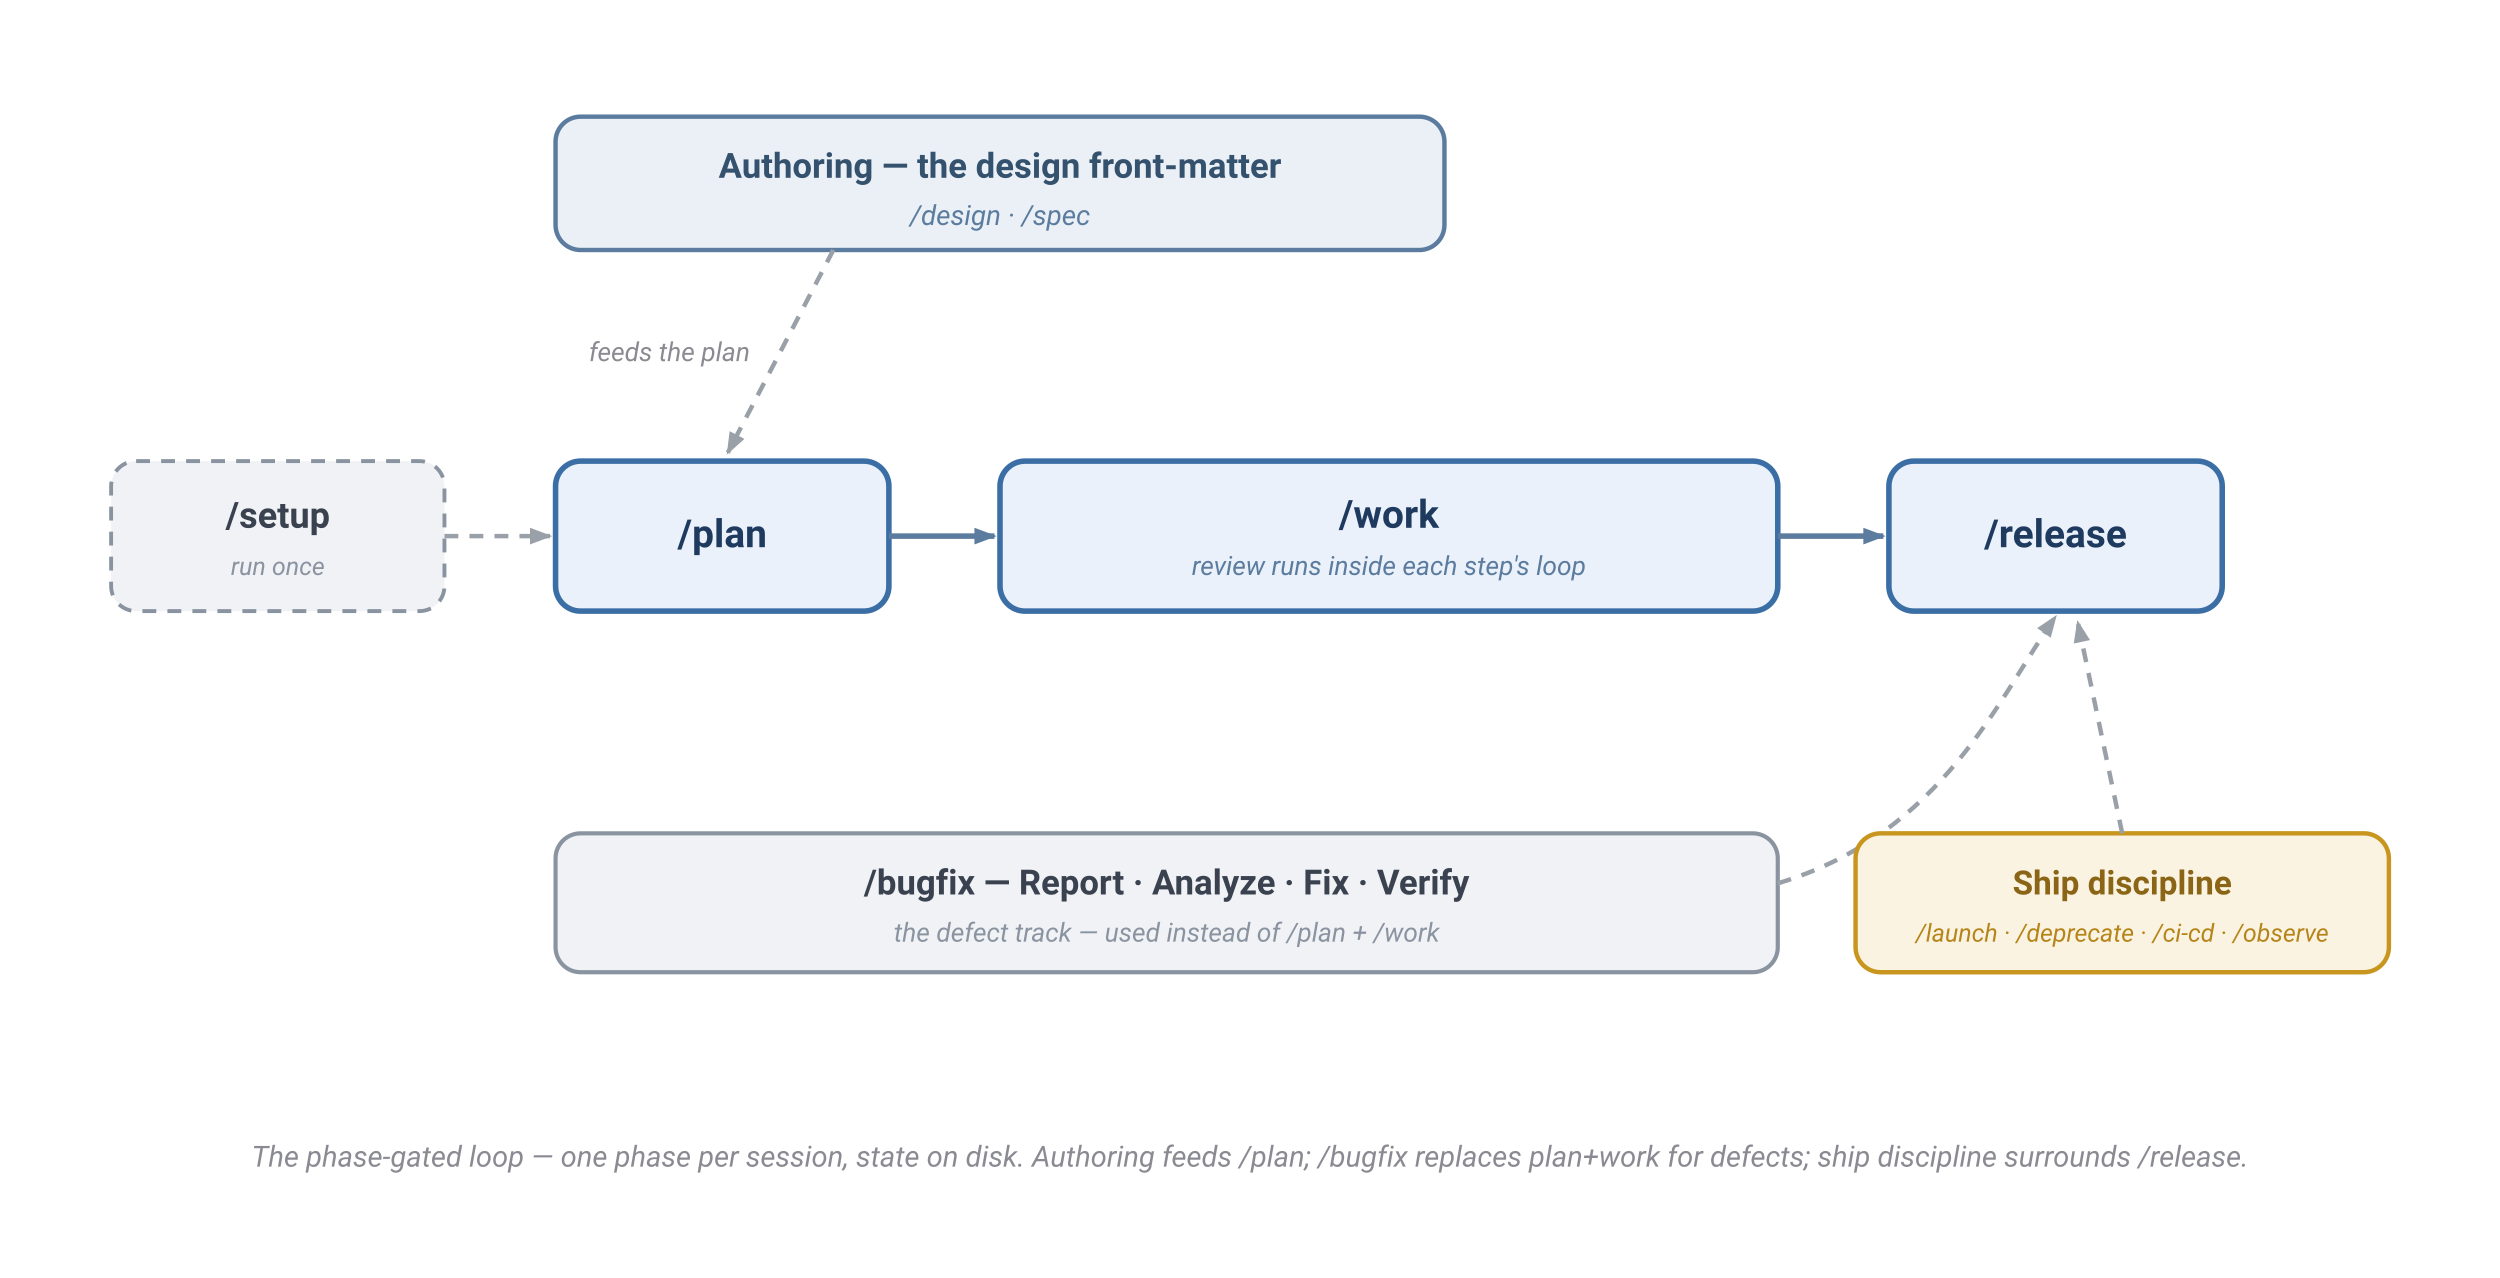
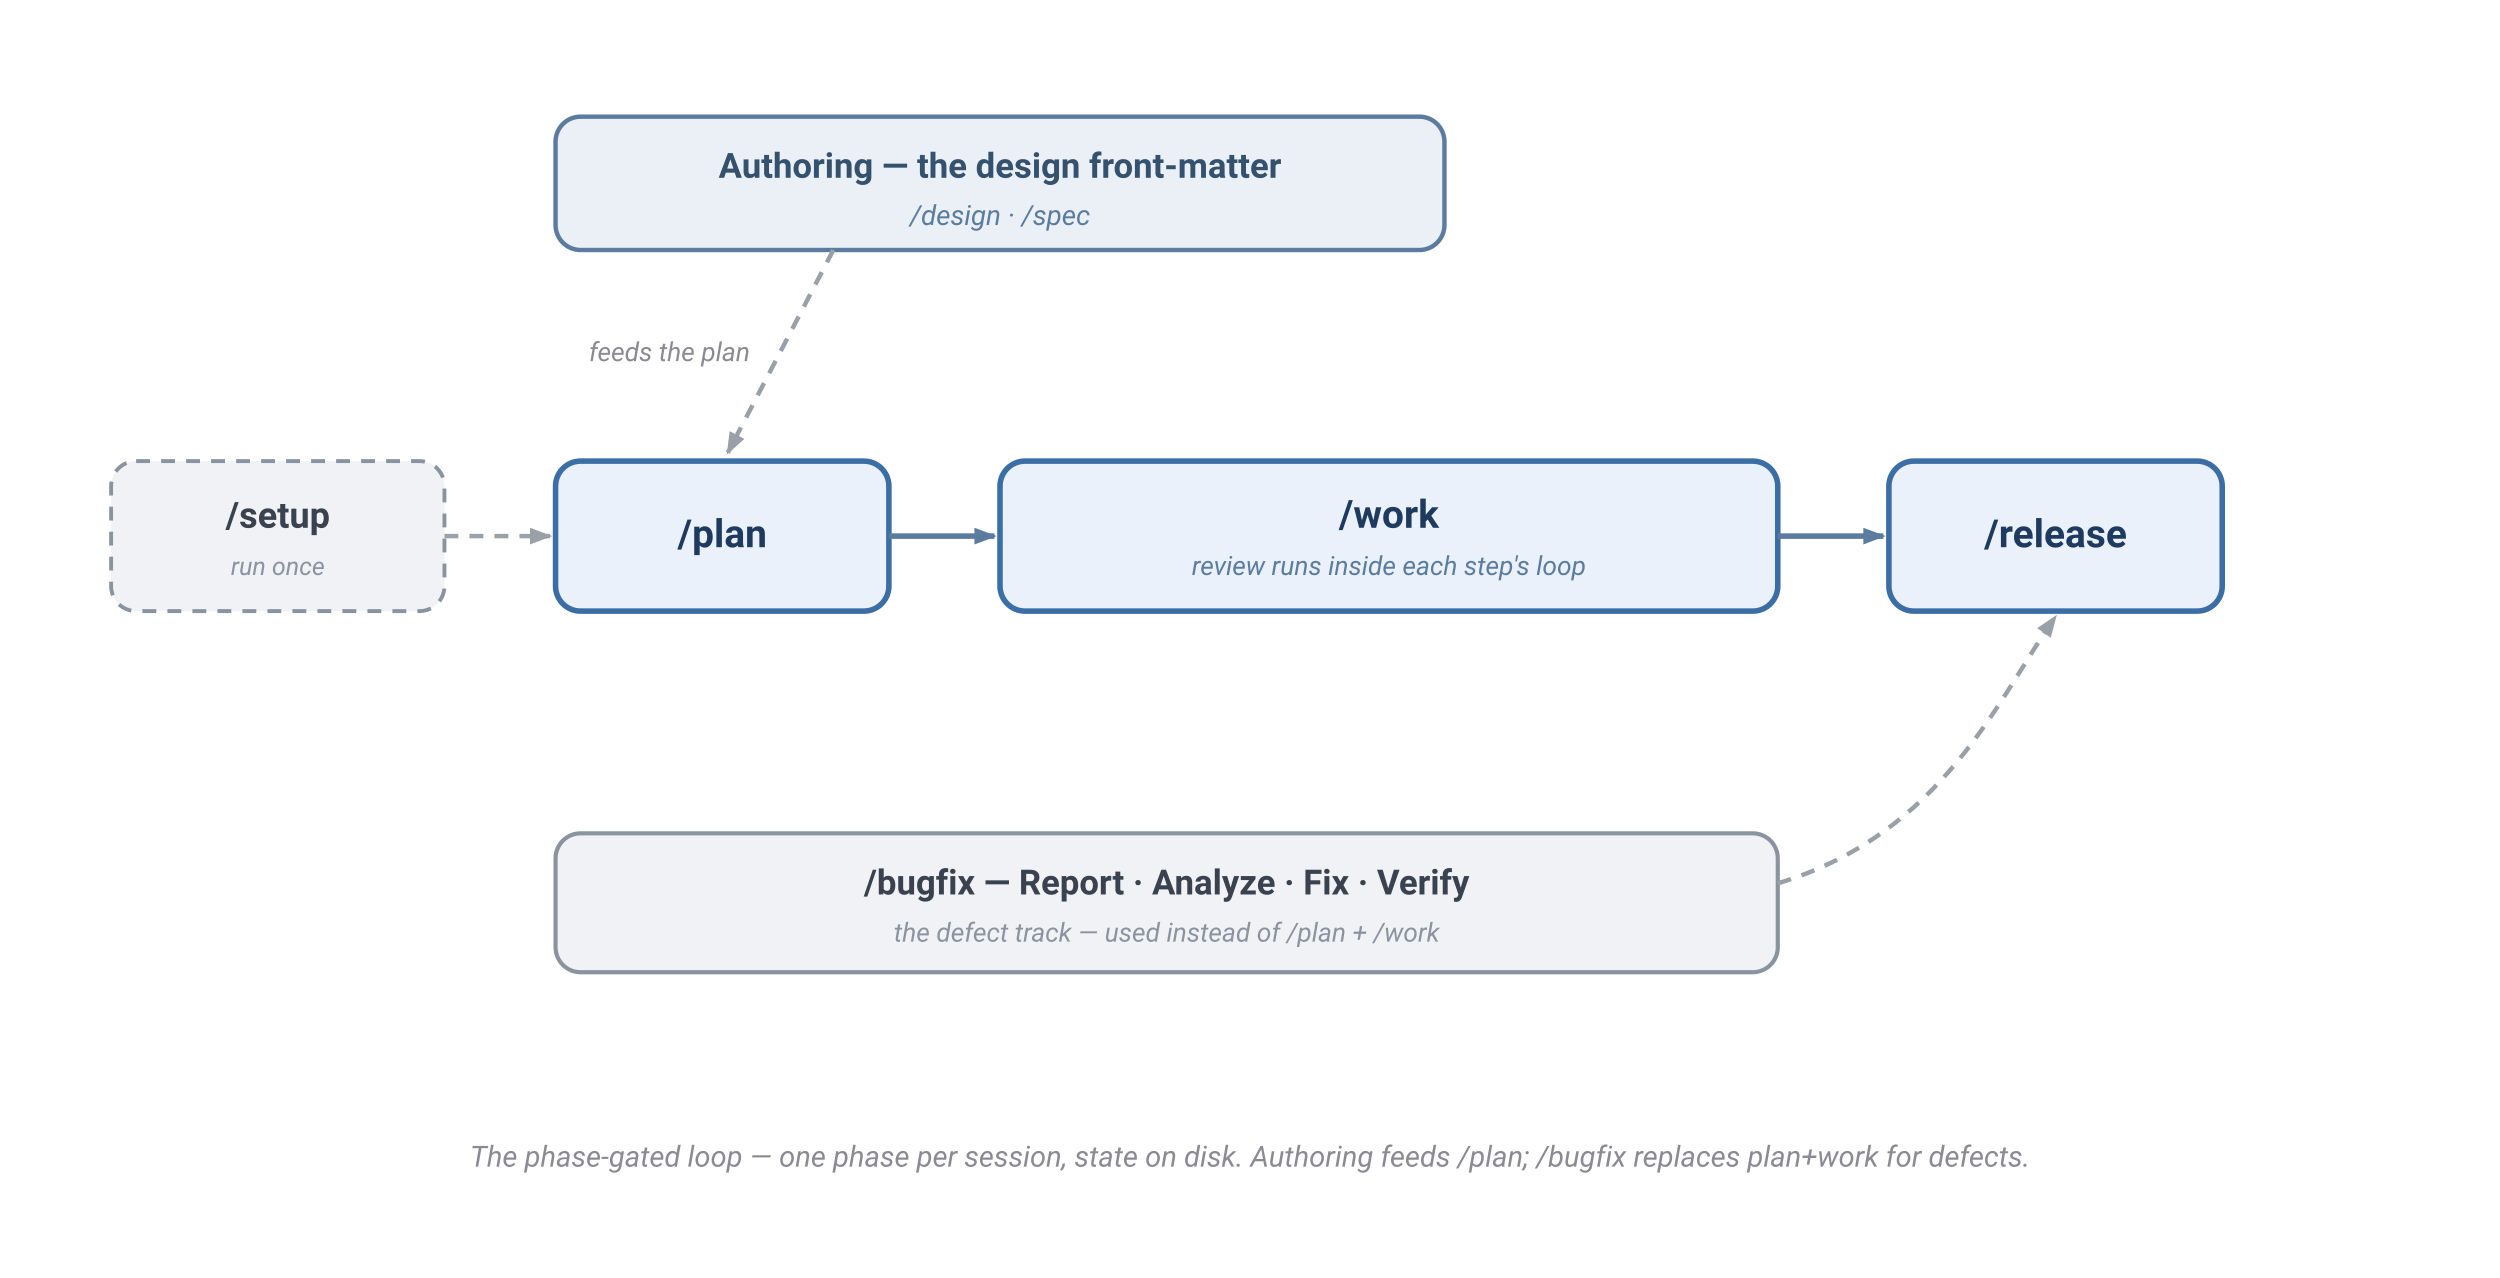
<svg xmlns="http://www.w3.org/2000/svg" viewBox="0 0 900 460" width="1170" height="598" font-family="-apple-system, BlinkMacSystemFont, 'Segoe UI', Roboto, sans-serif">
  <defs>
    <marker id="s" markerWidth="10" markerHeight="10" refX="7.2" refY="3" orient="auto" markerUnits="userSpaceOnUse">
      <path d="M0,0 L8,3 L0,6 Z" fill="#5B7C9E" />
    </marker>
    <marker id="d" markerWidth="10" markerHeight="10" refX="7.2" refY="3" orient="auto" markerUnits="userSpaceOnUse">
      <path d="M0,0 L8,3 L0,6 Z" fill="#9aa0a8" />
    </marker>
  </defs>
  <rect x="200" y="42" width="320" height="48" rx="9" fill="#EAF0F6" stroke="#5B7C9E" stroke-width="1.6" />
  <text x="360" y="64" text-anchor="middle" font-size="12.5" font-weight="700" fill="#34516e">Authoring — the design front-matter</text>
  <text x="360" y="81" text-anchor="middle" font-size="10" font-style="italic" fill="#5B7C9E">/design · /spec</text>
  <path d="M300,90 L262,163" stroke="#9aa0a8" stroke-width="1.6" stroke-dasharray="5 4" fill="none" marker-end="url(#d)" />
  <text x="212" y="130" font-size="9.5" font-style="italic" fill="#8a8a92">feeds the plan</text>
  <rect x="40" y="166" width="120" height="54" rx="9" fill="#F0F2F5" stroke="#8a93a0" stroke-width="1.4" stroke-dasharray="5 4" />
  <text x="100" y="190" text-anchor="middle" font-size="13" font-weight="700" fill="#3a4250">/setup</text>
  <text x="100" y="207" text-anchor="middle" font-size="9" font-style="italic" fill="#8a93a0">run once</text>
  <g font-weight="700" fill="#1e3a5f">
    <rect x="200" y="166" width="120" height="54" rx="9" fill="#EAF1FB" stroke="#3A6EA5" stroke-width="2" />
    <text x="260" y="197" text-anchor="middle" font-size="14">/plan</text>
    <rect x="360" y="166" width="280" height="54" rx="9" fill="#EAF1FB" stroke="#3A6EA5" stroke-width="2" />
    <text x="500" y="190" text-anchor="middle" font-size="14">/work</text>
    <text x="500" y="207" text-anchor="middle" font-size="9.5" font-weight="400" font-style="italic" fill="#5B7C9E">review runs inside each step's loop</text>
    <rect x="680" y="166" width="120" height="54" rx="9" fill="#EAF1FB" stroke="#3A6EA5" stroke-width="2" />
    <text x="740" y="197" text-anchor="middle" font-size="14">/release</text>
  </g>
  <g stroke="#5B7C9E" stroke-width="2" fill="none" marker-end="url(#s)">
    <path d="M320,193 L358,193" />
    <path d="M640,193 L678,193" />
  </g>
  <path d="M160,193 L198,193" stroke="#9aa0a8" stroke-width="1.6" stroke-dasharray="5 4" fill="none" marker-end="url(#d)" />
  <rect x="200" y="300" width="440" height="50" rx="9" fill="#F0F2F5" stroke="#8a93a0" stroke-width="1.5" />
  <text x="420" y="322" text-anchor="middle" font-size="12.5" font-weight="700" fill="#3a4250">/bugfix — Report · Analyze · Fix · Verify</text>
  <text x="420" y="339" text-anchor="middle" font-size="9.5" font-style="italic" fill="#8a93a0">the defect track — used instead of /plan + /work</text>
  <path d="M640,318 C700,300 720,250 740,222" stroke="#9aa0a8" stroke-width="1.6" stroke-dasharray="5 4" fill="none" marker-end="url(#d)" />
-   <rect x="668" y="300" width="192" height="50" rx="9" fill="#FBF3E2" stroke="#C8961E" stroke-width="1.6" />
-   <text x="764" y="322" text-anchor="middle" font-size="12" font-weight="700" fill="#8a6516">Ship discipline</text>
-   <text x="764" y="339" text-anchor="middle" font-size="9" font-style="italic" fill="#b5851a">/launch · /deprecate · /ci-cd · /observe</text>
-   <path d="M764,300 L748,224" stroke="#9aa0a8" stroke-width="1.6" stroke-dasharray="5 4" fill="none" marker-end="url(#d)" />
-   <text x="450" y="420" text-anchor="middle" font-size="10.5" font-style="italic" fill="#8a8a92">The phase-gated loop — one phase per session, state on disk. Authoring feeds /plan; /bugfix replaces plan+work for defects; ship discipline surrounds /release.</text>
+   <text x="450" y="420" text-anchor="middle" font-size="10.5" font-style="italic" fill="#8a8a92">The phase-gated loop — one phase per session, state on disk. Authoring feeds /plan; /bugfix replaces plan+work for defects.</text>
</svg>
